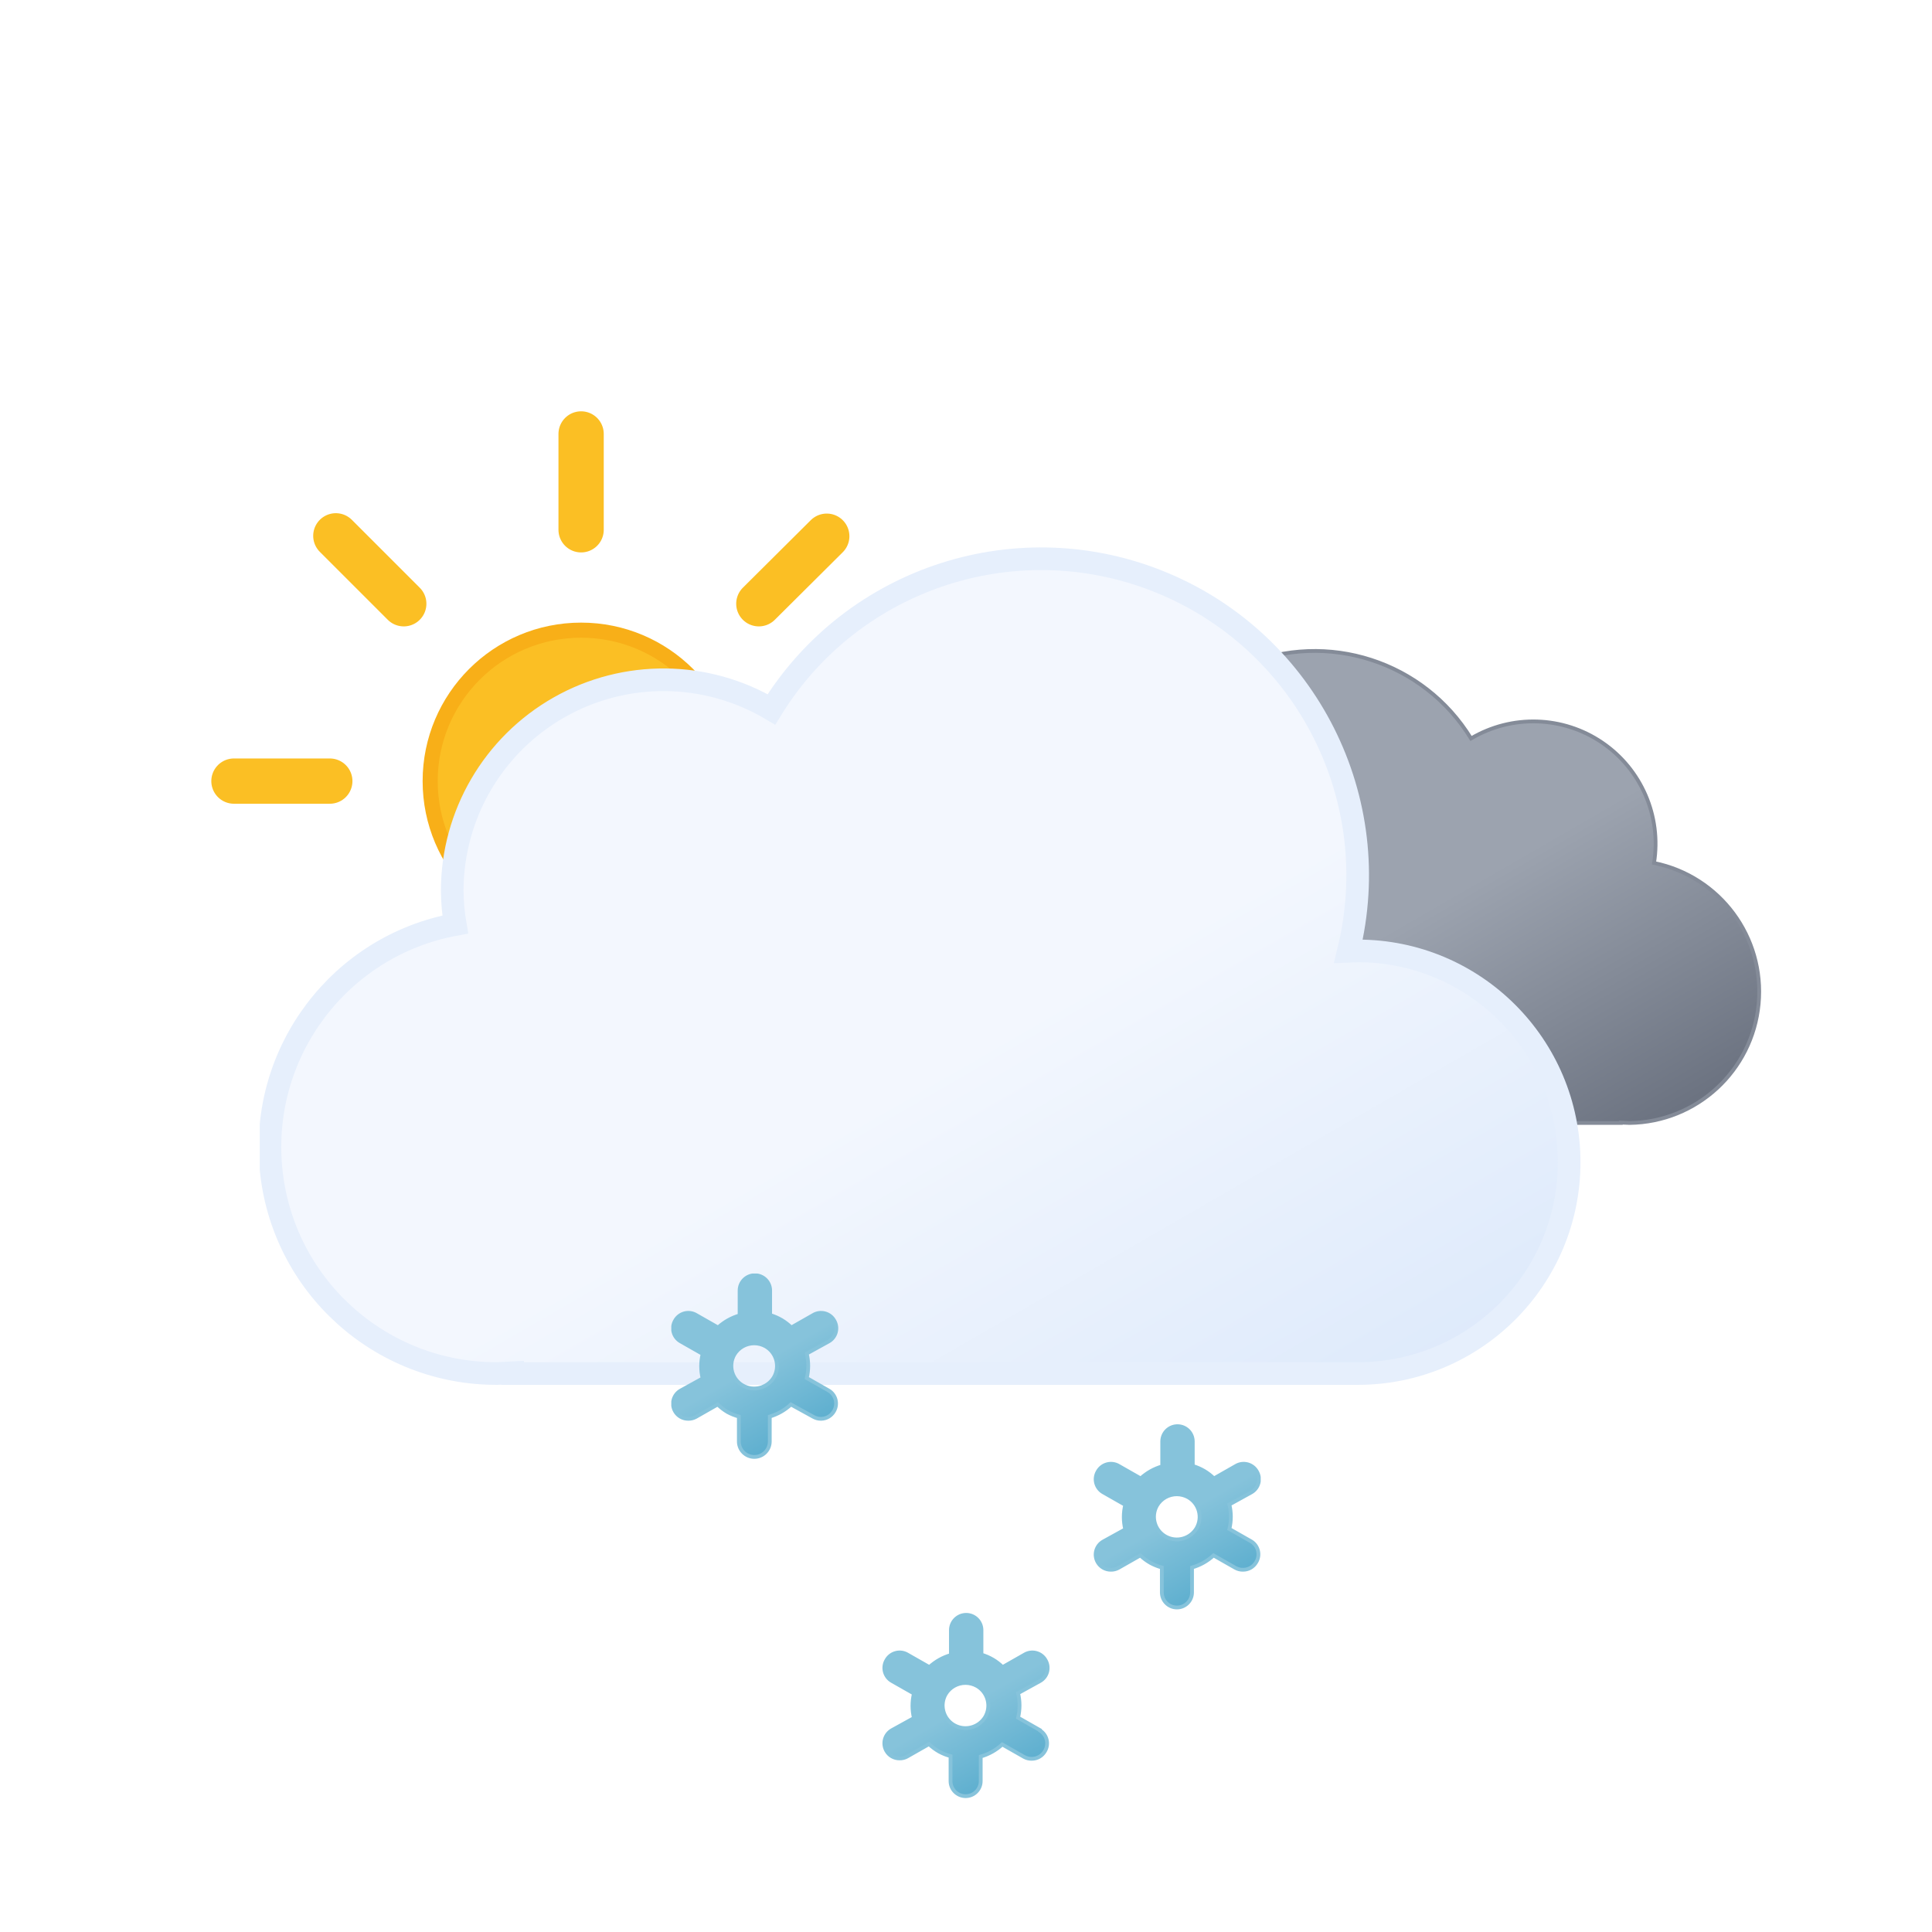
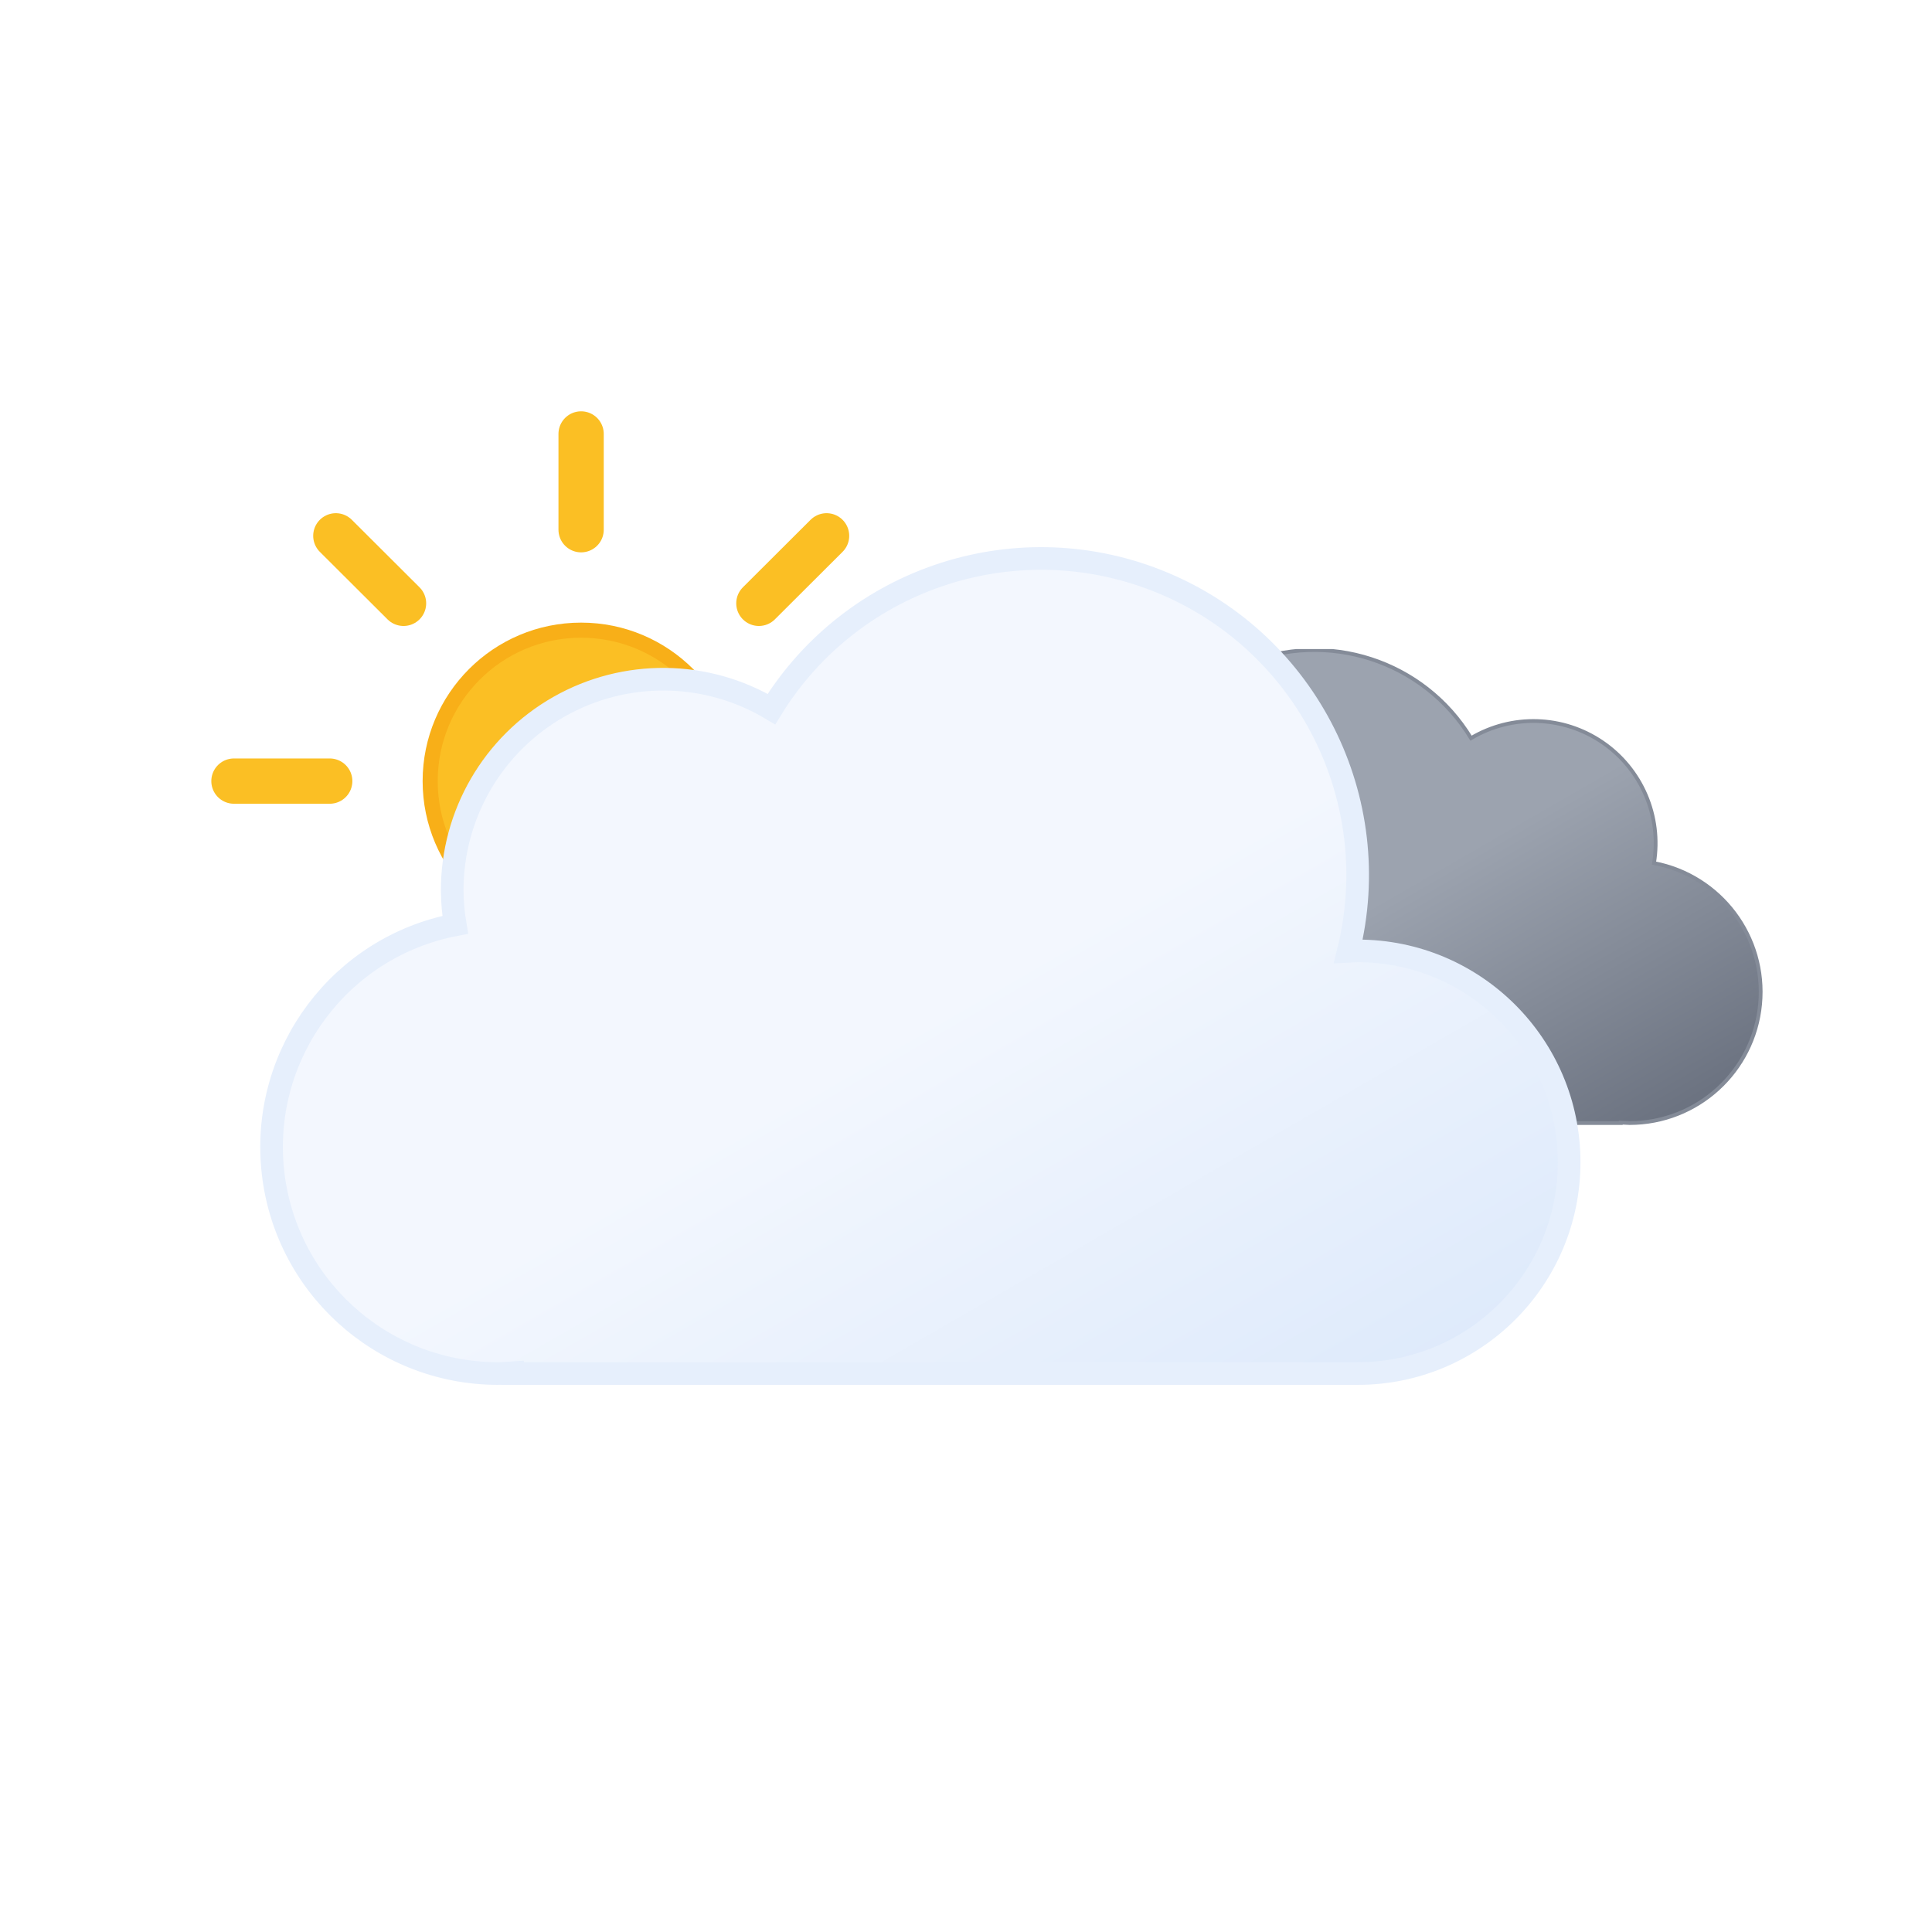
<svg xmlns="http://www.w3.org/2000/svg" xmlns:xlink="http://www.w3.org/1999/xlink" viewBox="0 0 512 512">
  <defs>
-     <linearGradient id="d" x1="99.5" x2="232.6" y1="30.7" y2="261.4" gradientUnits="userSpaceOnUse">
+     <linearGradient id="a" x1="99.45" y1="30.68" x2="232.64" y2="261.37" gradientUnits="userSpaceOnUse">
      <stop offset="0" stop-color="#f3f7fe" />
-       <stop offset=".5" stop-color="#f3f7fe" />
+       <stop offset="0.45" stop-color="#f3f7fe" />
      <stop offset="1" stop-color="#deeafb" />
    </linearGradient>
-     <linearGradient id="c" x1="52.7" x2="133.4" y1="9.6" y2="149.3" gradientUnits="userSpaceOnUse">
+     <linearGradient id="b" x1="52.74" y1="9.62" x2="133.36" y2="149.27" gradientUnits="userSpaceOnUse">
      <stop offset="0" stop-color="#9ca3af" />
-       <stop offset=".5" stop-color="#9ca3af" />
+       <stop offset="0.45" stop-color="#9ca3af" />
      <stop offset="1" stop-color="#6b7280" />
    </linearGradient>
-     <linearGradient id="a" x1="11.4" x2="32.8" y1="5.9" y2="43.1" gradientUnits="userSpaceOnUse">
+     <linearGradient id="c" x1="11.38" y1="5.93" x2="32.82" y2="43.07" gradientUnits="userSpaceOnUse">
      <stop offset="0" stop-color="#86c3db" />
-       <stop offset=".5" stop-color="#86c3db" />
+       <stop offset="0.45" stop-color="#86c3db" />
      <stop offset="1" stop-color="#5eafcf" />
    </linearGradient>
-     <linearGradient xlink:href="#a" id="i" x1="67.4" x2="88.8" y1="95.9" y2="133.1" />
-     <linearGradient xlink:href="#a" id="j" x1="123.4" x2="144.8" y1="45.9" y2="83.1" />
-     <linearGradient id="b" x1="78" x2="118" y1="63.4" y2="132.7" gradientUnits="userSpaceOnUse">
+     <linearGradient id="d" x1="67.38" y1="5.93" x2="88.82" y2="43.07" xlink:href="#c" />
+     <linearGradient id="e" x1="123.38" y1="5.93" x2="144.82" y2="43.07" xlink:href="#c" />
+     <linearGradient id="f" x1="78" y1="63.35" x2="118" y2="132.65" gradientUnits="userSpaceOnUse">
      <stop offset="0" stop-color="#fbbf24" />
-       <stop offset=".5" stop-color="#fbbf24" />
+       <stop offset="0.45" stop-color="#fbbf24" />
      <stop offset="1" stop-color="#f59e0b" />
    </linearGradient>
-     <symbol id="g" viewBox="0 0 196 196">
-       <circle cx="98" cy="98" r="40" fill="url(#b)" stroke="#f8af18" stroke-miterlimit="10" stroke-width="4" />
-       <path fill="none" stroke="#fbbf24" stroke-linecap="round" stroke-miterlimit="10" stroke-width="12" d="M98 31.4V6m0 184v-25.4M145.1 51l18-17.9M33 163l18-17.9M51 51 33 33m130.1 130.1-18-18M6 98h25.4M190 98h-25.4" />
+     <symbol id="h" viewBox="0 0 196 196">
+       <circle cx="98" cy="98" r="40" stroke="#f8af18" stroke-miterlimit="10" stroke-width="4" fill="url(#f)" />
+       <path d="M98,31.38V6m0,184V164.62M145.11,50.89,163.05,33M33,163.05l17.94-17.94m0-94.22L33,33m130.1,130.1-17.94-17.94M6,98H31.38M190,98H164.62" fill="none" stroke="#fbbf24" stroke-linecap="round" stroke-miterlimit="10" stroke-width="12">
+         <animateTransform attributeName="transform" additive="sum" type="rotate" values="0 98 98; 45 98 98" dur="6s" repeatCount="indefinite" />
+       </path>
    </symbol>
-     <symbol id="e" viewBox="0 0 200.3 126.1">
-       <path fill="url(#c)" stroke="#848b98" stroke-miterlimit="10" d="M.5 93.2a32.4 32.4 0 0032.4 32.4h129.8v-.1l2.3.1a34.8 34.8 0 006.5-68.9 32.4 32.4 0 00-48.5-33 48.6 48.6 0 00-88.6 37.1h-1.5A32.4 32.4 0 00.5 93.1Z" />
+     <symbol id="j" viewBox="0 0 200.26 126.12">
+       <path d="M.5,93.18a32.44,32.44,0,0,0,32.44,32.44H162.69v-.12c.77,0,1.53.12,2.31.12a34.75,34.75,0,0,0,6.49-68.89A32.38,32.38,0,0,0,123,23.62,48.58,48.58,0,0,0,34.4,60.81c-.49,0-1-.07-1.46-.07A32.44,32.44,0,0,0,.5,93.18Z" stroke="#848b98" stroke-miterlimit="10" fill="url(#b)" />
    </symbol>
-     <symbol id="f" viewBox="0 0 350 222">
-       <path fill="url(#d)" stroke="#e6effc" stroke-miterlimit="10" stroke-width="6" d="m291 107-2.5.1A83.9 83.9 0 00135.6 43 56 56 0 0051 91a56.6 56.6 0 00.8 9A60 60 0 0063 219l4-.2v.2h224a56 56 0 000-112Z" />
+     <symbol id="k" viewBox="0 0 350 222">
+       <path d="M291,107c-.85,0-1.68.09-2.53.13A83.9,83.9,0,0,0,135.6,42.92,55.91,55.91,0,0,0,51,91a56.56,56.56,0,0,0,.8,9.08A60,60,0,0,0,63,219c1.35,0,2.67-.11,4-.2v.2H291a56,56,0,0,0,0-112Z" stroke="#e6effc" stroke-miterlimit="10" stroke-width="6" fill="url(#a)" />
    </symbol>
-     <symbol id="h" viewBox="0 0 398 222">
-       <use xlink:href="#e" width="200.3" height="126.1" transform="translate(198 27)" />
-       <use xlink:href="#f" width="350" height="222" />
+     <symbol id="i" viewBox="0 0 398 222" overflow="visible">
+       <use width="200.26" height="126.12" transform="translate(198 27)" xlink:href="#j">
+         <animateTransform attributeName="transform" additive="sum" type="translate" values="-9 0; 9 0; -9 0" dur="6s" repeatCount="indefinite" />
+       </use>
+       <use width="350" height="222" xlink:href="#k">
+         <animateTransform attributeName="transform" additive="sum" type="translate" values="-18 0; 18 0; -18 0" dur="6s" repeatCount="indefinite" />
+       </use>
    </symbol>
-     <symbol id="k" viewBox="0 0 410.8 258">
-       <use xlink:href="#g" width="196" height="196" />
-       <use xlink:href="#h" width="398" height="222" transform="translate(12.84 36)" />
+     <symbol id="g" viewBox="0 0 410.84 258" overflow="visible">
+       <use width="196" height="196" xlink:href="#h" />
+       <use width="398" height="222" transform="translate(12.84 36)" xlink:href="#i" />
    </symbol>
-     <symbol id="l" viewBox="0 0 156.2 139">
-       <path fill="url(#a)" stroke="#86c3db" stroke-miterlimit="10" d="m41.7 31-5.8-3.3a13.7 13.7 0 000-6.5l5.8-3.2a4 4 0 001.5-5.5 4 4 0 00-5.6-1.5l-5.8 3.3a13.6 13.6 0 00-2.6-2 13.8 13.8 0 00-3-1.3V4.5a4 4 0 00-8.1 0v6.6a14.3 14.3 0 00-5.7 3.2L6.6 11A4 4 0 001 12.5 4 4 0 002.5 18l5.8 3.3a13.7 13.7 0 000 6.5L2.5 31A4 4 0 001 36.5a4 4 0 003.5 2 4 4 0 002-.5l5.8-3.3a13.6 13.6 0 002.6 2 13.8 13.8 0 003 1.2v6.6a4 4 0 008.2 0v-6.6a14.2 14.2 0 005.6-3.2l6 3.3a4 4 0 002 .5 4 4 0 003.4-2 4 4 0 00-1.4-5.5ZM19 29.7a6 6 0 01-2.3-8.2 6.1 6.1 0 015.3-3 6.2 6.2 0 013 .8 6 6 0 012.2 8.2 6.1 6.1 0 01-8.2 2.2Z" />
-       <path fill="url(#i)" stroke="#86c3db" stroke-miterlimit="10" d="m97.7 121-5.8-3.3a13.7 13.7 0 000-6.5l5.8-3.2a4 4 0 001.5-5.5 4 4 0 00-5.6-1.5l-5.8 3.3a13.6 13.6 0 00-2.6-2 13.8 13.8 0 00-3-1.3v-6.5a4 4 0 00-8.1 0v6.6a14.3 14.3 0 00-5.7 3.2l-5.8-3.3a4 4 0 00-5.6 1.5 4 4 0 001.5 5.5l5.8 3.3a13.7 13.7 0 000 6.5l-5.8 3.2a4 4 0 00-1.5 5.5 4 4 0 003.5 2 4 4 0 002-.5l5.8-3.3a13.6 13.6 0 002.7 2 13.8 13.8 0 003 1.2v6.6a4 4 0 008 0V128a14.2 14.2 0 005.7-3.2l5.8 3.3a4 4 0 002 .5 4 4 0 003.5-2 4 4 0 00-1.3-5.5ZM75 119.7a6 6 0 01-2.3-8.2 6.1 6.1 0 015.3-3 6.2 6.2 0 013 .8 6 6 0 012.2 8.2 6.1 6.1 0 01-8.2 2.2Z" />
-       <path fill="url(#j)" stroke="#86c3db" stroke-miterlimit="10" d="m153.7 71-5.8-3.3a13.7 13.7 0 000-6.5l5.8-3.2a4 4 0 001.5-5.5 4 4 0 00-5.6-1.5l-5.8 3.3a13.6 13.6 0 00-2.6-2 13.8 13.8 0 00-3-1.3v-6.5a4 4 0 00-8.1 0v6.6a14.3 14.3 0 00-5.7 3.2l-5.8-3.3a4 4 0 00-5.6 1.5 4 4 0 001.5 5.5l5.8 3.3a13.7 13.7 0 000 6.5l-5.8 3.2a4 4 0 00-1.5 5.5 4 4 0 003.5 2 4 4 0 002-.5l5.8-3.3a13.6 13.6 0 002.7 2 13.8 13.8 0 003 1.2v6.6a4 4 0 008 0v-6.6a14.2 14.2 0 005.7-3.2l5.8 3.3a4 4 0 002 .5 4 4 0 003.5-2 4 4 0 00-1.3-5.5ZM131 69.7a6 6 0 01-2.3-8.2 6.1 6.1 0 015.3-3 6.2 6.2 0 013 .8 6 6 0 012.2 8.2 6.1 6.1 0 01-8.2 2.2Z" />
+     <symbol id="l" viewBox="0 0 156.2 49" overflow="visible">
+       <g>
+         <path d="M41.67,31l-5.78-3.3a13.74,13.74,0,0,0,0-6.47L41.67,18a4,4,0,0,0,1.49-5.46A4.08,4.08,0,0,0,37.62,11l-5.79,3.3a13.61,13.61,0,0,0-2.64-2,13.84,13.84,0,0,0-3-1.28V4.5a4.05,4.05,0,0,0-8.1,0v6.6a14.25,14.25,0,0,0-5.69,3.23L6.58,11A4.08,4.08,0,0,0,1,12.5,4,4,0,0,0,2.53,18l5.78,3.3a13.74,13.74,0,0,0,0,6.47L2.53,31A4,4,0,0,0,1,36.5a4.08,4.08,0,0,0,3.52,2,4,4,0,0,0,2-.54l5.79-3.3a13.61,13.61,0,0,0,2.64,2,13.8,13.8,0,0,0,3,1.27V44.5a4.05,4.05,0,0,0,8.1,0V37.89a14.22,14.22,0,0,0,5.68-3.23L37.62,38a4,4,0,0,0,2,.54,4.08,4.08,0,0,0,3.52-2A4,4,0,0,0,41.67,31ZM19.06,29.7a6,6,0,0,1-2.22-8.2,6.1,6.1,0,0,1,5.27-3,6.16,6.16,0,0,1,3,.8,6,6,0,0,1,2.22,8.2A6.12,6.12,0,0,1,19.06,29.7Z" stroke="#86c3db" stroke-miterlimit="10" fill="url(#c)" opacity="0">
+           <animateTransform attributeName="transform" additive="sum" type="rotate" values="0 24 24; 360 24 24" dur="6s" repeatCount="indefinite" />
+           <animate id="t1" attributeName="opacity" values="0; 1; 1; 0" begin="0s; t1.end+1s" dur="2s" keyTimes="0; .17; .83; 1" />
+         </path>
+         <animateTransform id="s1" attributeName="transform" additive="sum" type="translate" values="0 -36; 0 92;" begin="0s; s1.end+1s" dur="2s" />
+       </g>
+       <g>
+         <path d="M97.67,31l-5.78-3.3a13.74,13.74,0,0,0,0-6.47L97.67,18a4,4,0,0,0,1.49-5.46A4.08,4.08,0,0,0,93.62,11l-5.79,3.3a13.61,13.61,0,0,0-2.64-2,13.84,13.84,0,0,0-3-1.28V4.5a4.05,4.05,0,0,0-8.1,0v6.6a14.25,14.25,0,0,0-5.69,3.23L62.58,11A4.08,4.08,0,0,0,57,12.5,4,4,0,0,0,58.53,18l5.78,3.3a13.74,13.74,0,0,0,0,6.47L58.53,31A4,4,0,0,0,57,36.5a4.08,4.08,0,0,0,3.52,2,4,4,0,0,0,2-.54l5.79-3.3a13.61,13.61,0,0,0,2.64,2,13.8,13.8,0,0,0,3,1.27V44.5a4.05,4.05,0,0,0,8.1,0V37.89a14.22,14.22,0,0,0,5.68-3.23L93.62,38a4,4,0,0,0,2,.54,4.08,4.08,0,0,0,3.52-2A4,4,0,0,0,97.67,31ZM75.06,29.7a6,6,0,0,1-2.22-8.2,6.1,6.1,0,0,1,5.27-3,6.16,6.16,0,0,1,3,.8,6,6,0,0,1,2.22,8.2A6.12,6.12,0,0,1,75.06,29.7Z" stroke="#86c3db" stroke-miterlimit="10" fill="url(#d)" opacity="0">
+           <animateTransform attributeName="transform" additive="sum" type="rotate" values="0 80 24; 360 80 24" dur="6s" repeatCount="indefinite" />
+           <animate id="t2" attributeName="opacity" values="0; 1; 1; 0" begin="-.83s; t2.end+1s" dur="2s" keyTimes="0; .17; .83; 1" />
+         </path>
+         <animateTransform id="s2" attributeName="transform" additive="sum" type="translate" values="0 -36; 0 92;" begin="-.83s; s2.end+1s" dur="2s" />
+       </g>
+       <g>
+         <path d="M153.67,31l-5.78-3.3a13.74,13.74,0,0,0,0-6.47L153.67,18a4,4,0,0,0,1.49-5.46A4.08,4.08,0,0,0,149.62,11l-5.79,3.3a13.61,13.61,0,0,0-2.64-2,13.84,13.84,0,0,0-3-1.28V4.5a4.05,4.05,0,0,0-8.1,0v6.6a14.25,14.25,0,0,0-5.69,3.23L118.58,11A4.08,4.08,0,0,0,113,12.5,4,4,0,0,0,114.53,18l5.78,3.3a13.74,13.74,0,0,0,0,6.47L114.53,31A4,4,0,0,0,113,36.5a4.08,4.08,0,0,0,3.52,2,4,4,0,0,0,2-.54l5.79-3.3a13.61,13.61,0,0,0,2.64,2,13.8,13.8,0,0,0,3,1.27V44.5a4.05,4.05,0,0,0,8.1,0V37.89a14.22,14.22,0,0,0,5.68-3.23l5.79,3.3a4,4,0,0,0,2,.54,4.08,4.08,0,0,0,3.52-2A4,4,0,0,0,153.67,31ZM131.06,29.7a6,6,0,0,1-2.22-8.2,6.1,6.1,0,0,1,5.27-3,6.16,6.16,0,0,1,3,.8,6,6,0,0,1,2.22,8.2A6.12,6.12,0,0,1,131.06,29.7Z" stroke="#86c3db" stroke-miterlimit="10" fill="url(#e)" opacity="0">
+           <animateTransform attributeName="transform" additive="sum" type="rotate" values="0 136 24; 360 136 24" dur="6s" repeatCount="indefinite" />
+           <animate id="t3" attributeName="opacity" values="0; 1; 1; 0" begin=".83s; t3.end+1s" dur="2s" keyTimes="0; .17; .83; 1" />
+         </path>
+         <animateTransform id="s3" attributeName="transform" additive="sum" type="translate" values="0 -36; 0 92;" begin=".83s; s3.end+1s" dur="2s" />
+       </g>
    </symbol>
  </defs>
-   <use xlink:href="#k" width="410.8" height="258" transform="translate(56 109)" />
-   <use xlink:href="#l" width="156.2" height="139" transform="translate(177.9 337.5)" />
+   <use width="410.84" height="258" transform="translate(56 109)" xlink:href="#g" />
+   <use width="156.2" height="49" transform="translate(177.9 337.5)" xlink:href="#l" />
</svg>
